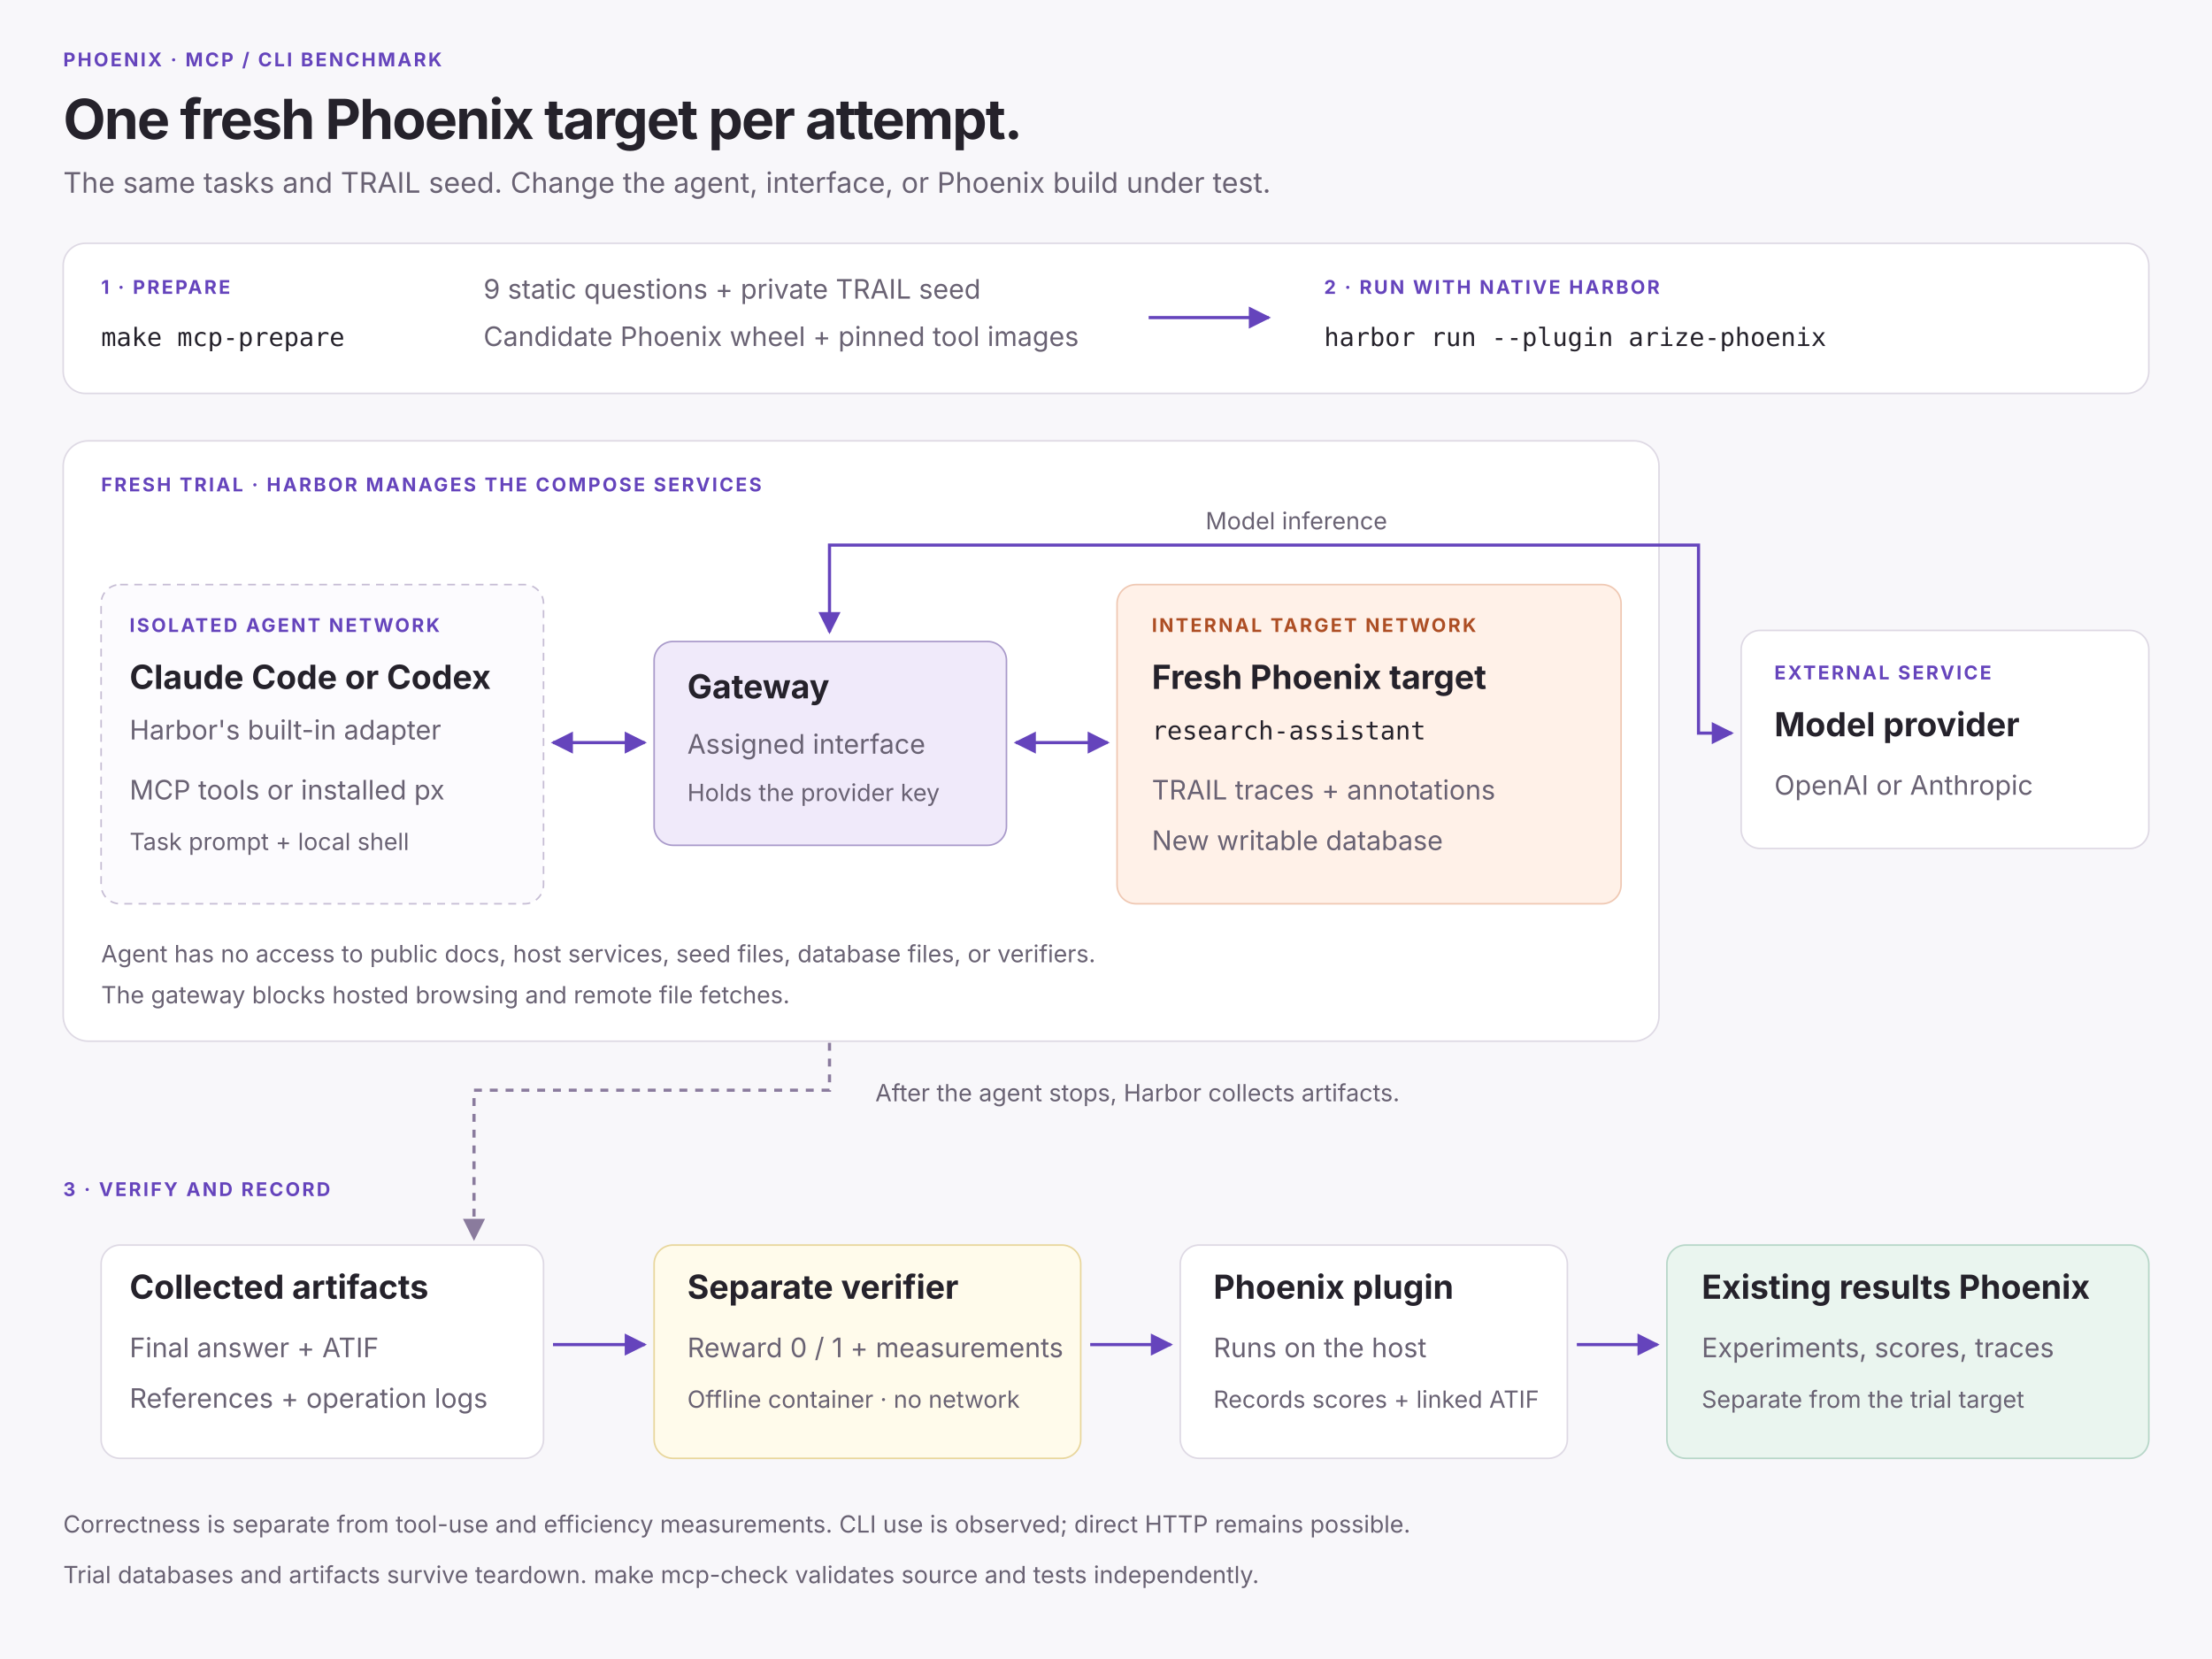
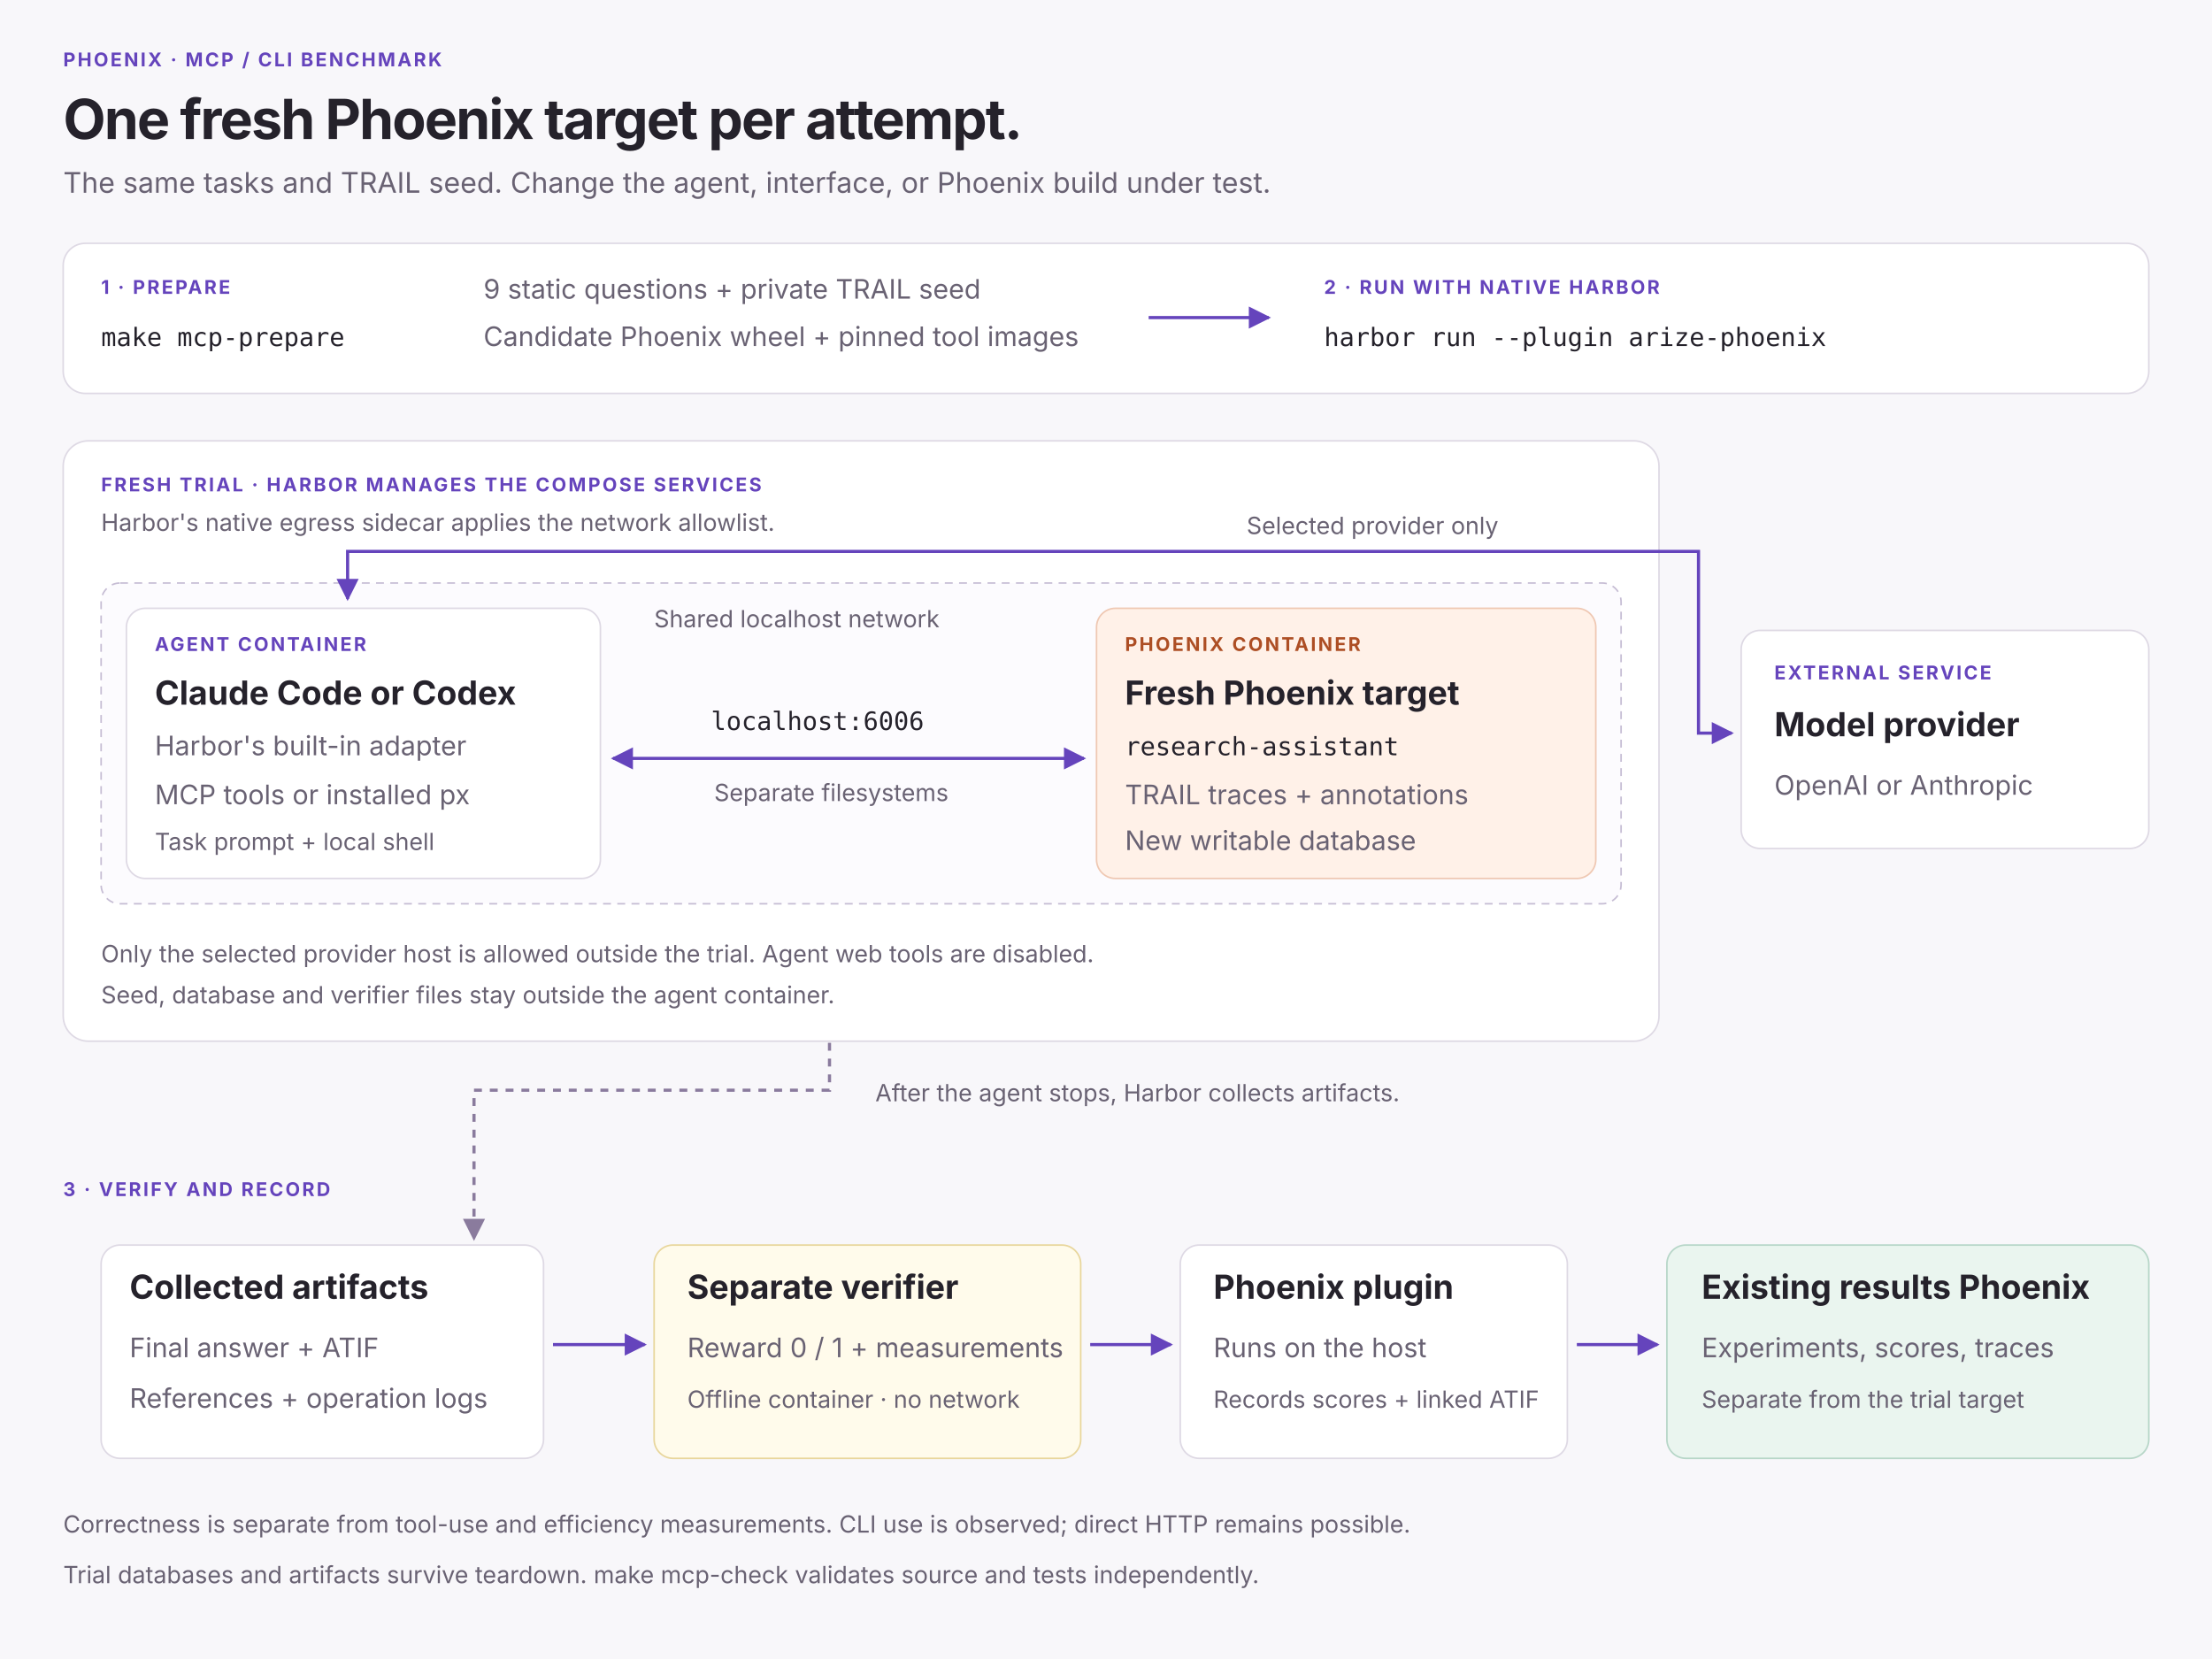
<svg xmlns="http://www.w3.org/2000/svg" width="1400" height="1050" viewBox="0 0 1400 1050" role="img" aria-labelledby="title desc">
  <defs>
    <marker id="arrow" viewBox="0 0 10 10" refX="9" refY="5" markerWidth="7" markerHeight="7" orient="auto-start-reverse">
      <path d="M 0 0 L 10 5 L 0 10 z" fill="#6544bc" />
    </marker>
    <marker id="audit" viewBox="0 0 10 10" refX="9" refY="5" markerWidth="7" markerHeight="7" orient="auto">
      <path d="M 0 0 L 10 5 L 0 10 z" fill="#8a7b9d" />
    </marker>
    <style>
      text{font-family:-apple-system,BlinkMacSystemFont,'Segoe UI',sans-serif;fill:#25222b}
      .title{font-size:35px;font-weight:700;letter-spacing:-1px}
      .subtitle{font-size:18px;fill:#696273}
      .label{font-size:12px;font-weight:700;letter-spacing:1.3px;fill:#6544bc}
      .heading{font-size:21px;font-weight:650}
      .body{font-size:17px;fill:#696273}
      .small{font-size:15px;fill:#696273}
      .mono{font-family:ui-monospace,SFMono-Regular,Consolas,monospace;font-size:16px}
      .edge{fill:none;stroke:#6544bc;stroke-width:2;marker-end:url(#arrow)}
      .both{marker-start:url(#arrow)}
    </style>
  </defs>
  <rect width="1400" height="1050" fill="#f8f7fa" />
  <text x="40" y="42" class="label">PHOENIX · MCP / CLI BENCHMARK</text>
  <text x="40" y="88" class="title">One fresh Phoenix target per attempt.</text>
  <text x="40" y="122" class="subtitle">The same tasks and TRAIL seed. Change the agent, interface, or Phoenix build under test.</text>
  <rect x="40" y="154" width="1320" height="95" rx="14" fill="white" stroke="#ded9e4" />
  <text x="64" y="186" class="label">1 · PREPARE</text>
  <text x="64" y="219" class="mono">make mcp-prepare</text>
  <text x="306" y="189" class="body">9 static questions + private TRAIL seed</text>
  <text x="306" y="219" class="body">Candidate Phoenix wheel + pinned tool images</text>
  <path d="M 727 201 H 803" class="edge" />
  <text x="838" y="186" class="label">2 · RUN WITH NATIVE HARBOR</text>
  <text x="838" y="219" class="mono">harbor run --plugin arize-phoenix</text>
  <rect x="40" y="279" width="1010" height="380" rx="16" fill="white" stroke="#ded9e4" />
  <text x="64" y="311" class="label">FRESH TRIAL · HARBOR MANAGES THE COMPOSE SERVICES</text>
-   <rect x="64" y="370" width="280" height="202" rx="12" fill="#fcfbfe" stroke="#c6bdd4" stroke-dasharray="5 4" />
-   <text x="82" y="400" class="label">ISOLATED AGENT NETWORK</text>
-   <text x="82" y="436" class="heading">Claude Code or Codex</text>
-   <text x="82" y="468" class="body">Harbor's built-in adapter</text>
-   <text x="82" y="506" class="body">MCP tools or installed px</text>
-   <text x="82" y="538" class="small">Task prompt + local shell</text>
-   <rect x="414" y="406" width="223" height="129" rx="12" fill="#f0eafa" stroke="#a99aca" />
-   <text x="435" y="442" class="heading">Gateway</text>
-   <text x="435" y="477" class="body">Assigned interface</text>
-   <text x="435" y="507" class="small">Holds the provider key</text>
-   <path d="M 350 470 H 408" class="edge both" />
-   <path d="M 643 470 H 701" class="edge both" />
-   <rect x="707" y="370" width="319" height="202" rx="12" fill="#fff1e8" stroke="#efc8b3" />
-   <text x="729" y="400" class="label" style="fill:#ad4e24">INTERNAL TARGET NETWORK</text>
-   <text x="729" y="436" class="heading">Fresh Phoenix target</text>
-   <text x="729" y="468" class="mono">research-assistant</text>
-   <text x="729" y="506" class="body">TRAIL traces + annotations</text>
-   <text x="729" y="538" class="body">New writable database</text>
-   <path d="M 525 400 V 345 H 1075 V 464 H 1096" class="edge both" />
-   <text x="763" y="335" class="small">Model inference</text>
+   <text x="64" y="336" class="small">Harbor's native egress sidecar applies the network allowlist.</text>
+   <rect x="64" y="369" width="962" height="203" rx="12" fill="#fcfbfe" stroke="#c6bdd4" stroke-dasharray="5 4" />
+   <text x="414" y="397" class="small">Shared localhost network</text>
+   <rect x="80" y="385" width="300" height="171" rx="12" fill="white" stroke="#ded9e4" />
+   <text x="98" y="412" class="label">AGENT CONTAINER</text>
+   <text x="98" y="446" class="heading">Claude Code or Codex</text>
+   <text x="98" y="478" class="body">Harbor's built-in adapter</text>
+   <text x="98" y="509" class="body">MCP tools or installed px</text>
+   <text x="98" y="538" class="small">Task prompt + local shell</text>
+   <path d="M 388 480 H 686" class="edge both" />
+   <text x="450" y="462" class="mono">localhost:6006</text>
+   <text x="452" y="507" class="small">Separate filesystems</text>
+   <rect x="694" y="385" width="316" height="171" rx="12" fill="#fff1e8" stroke="#efc8b3" />
+   <text x="712" y="412" class="label" style="fill:#ad4e24">PHOENIX CONTAINER</text>
+   <text x="712" y="446" class="heading">Fresh Phoenix target</text>
+   <text x="712" y="478" class="mono">research-assistant</text>
+   <text x="712" y="509" class="body">TRAIL traces + annotations</text>
+   <text x="712" y="538" class="body">New writable database</text>
+   <path d="M 220 379 V 349 H 1075 V 464 H 1096" class="edge both" />
+   <text x="789" y="338" class="small">Selected provider only</text>
  <rect x="1102" y="399" width="258" height="138" rx="12" fill="white" stroke="#ded9e4" />
  <text x="1123" y="430" class="label">EXTERNAL SERVICE</text>
  <text x="1123" y="466" class="heading">Model provider</text>
  <text x="1123" y="503" class="body">OpenAI or Anthropic</text>
-   <text x="64" y="609" class="small">Agent has no access to public docs, host services, seed files, database files, or verifiers.</text>
-   <text x="64" y="635" class="small">The gateway blocks hosted browsing and remote file fetches.</text>
+   <text x="64" y="609" class="small">Only the selected provider host is allowed outside the trial. Agent web tools are disabled.</text>
+   <text x="64" y="635" class="small">Seed, database and verifier files stay outside the agent container.</text>
  <path d="M 525 660 V 690 H 300 V 784" fill="none" stroke="#8a7b9d" stroke-width="2" stroke-dasharray="5 5" marker-end="url(#audit)" />
  <text x="554" y="697" class="small">After the agent stops, Harbor collects artifacts.</text>
  <text x="40" y="757" class="label">3 · VERIFY AND RECORD</text>
  <rect x="64" y="788" width="280" height="135" rx="12" fill="white" stroke="#ded9e4" />
  <text x="82" y="822" class="heading">Collected artifacts</text>
  <text x="82" y="859" class="body">Final answer + ATIF</text>
  <text x="82" y="891" class="body">References + operation logs</text>
  <path d="M 350 851 H 408" class="edge" />
  <rect x="414" y="788" width="270" height="135" rx="12" fill="#fffbeb" stroke="#e8d69c" />
  <text x="435" y="822" class="heading">Separate verifier</text>
  <text x="435" y="859" class="body">Reward 0 / 1 + measurements</text>
  <text x="435" y="891" class="small">Offline container · no network</text>
  <path d="M 690 851 H 741" class="edge" />
  <rect x="747" y="788" width="245" height="135" rx="12" fill="white" stroke="#ded9e4" />
  <text x="768" y="822" class="heading">Phoenix plugin</text>
  <text x="768" y="859" class="body">Runs on the host</text>
  <text x="768" y="891" class="small">Records scores + linked ATIF</text>
  <path d="M 998 851 H 1049" class="edge" />
  <rect x="1055" y="788" width="305" height="135" rx="12" fill="#eaf5ef" stroke="#b7d6c8" />
  <text x="1077" y="822" class="heading">Existing results Phoenix</text>
  <text x="1077" y="859" class="body">Experiments, scores, traces</text>
  <text x="1077" y="891" class="small">Separate from the trial target</text>
  <text x="40" y="970" class="small">Correctness is separate from tool-use and efficiency measurements. CLI use is observed; direct HTTP remains possible.</text>
  <text x="40" y="1002" class="small">Trial databases and artifacts survive teardown. make mcp-check validates source and tests independently.</text>
</svg>
